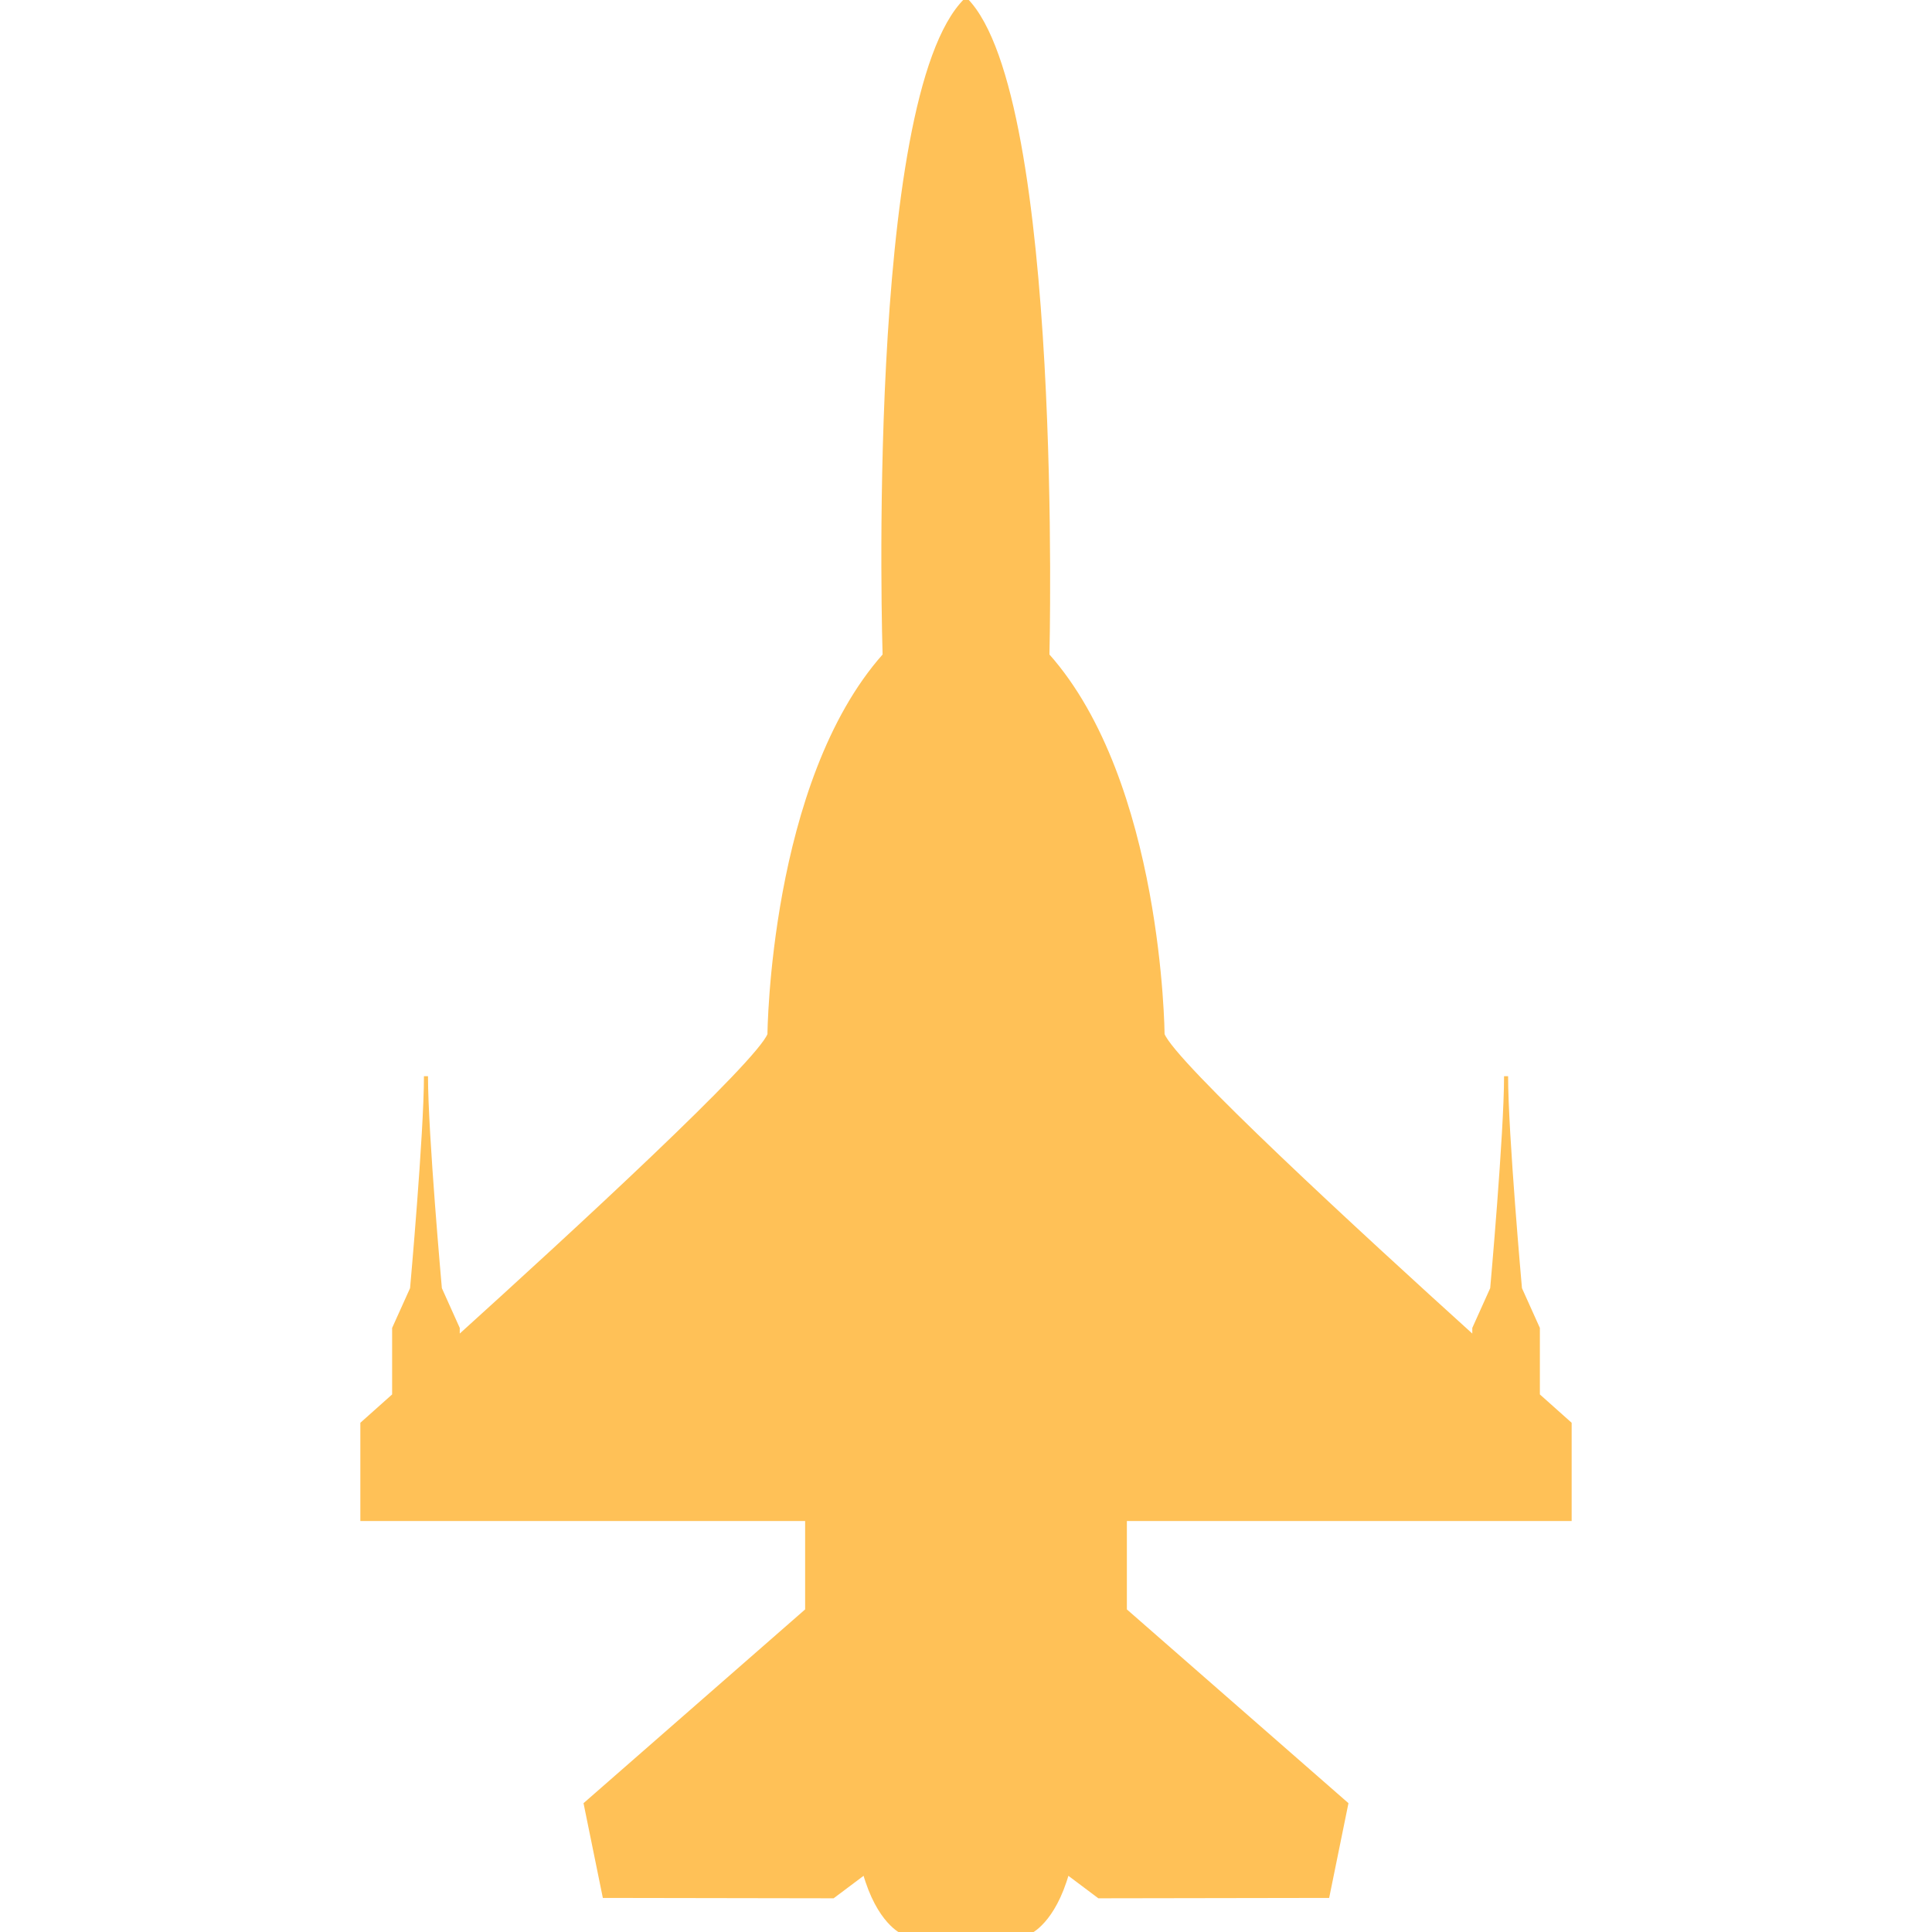
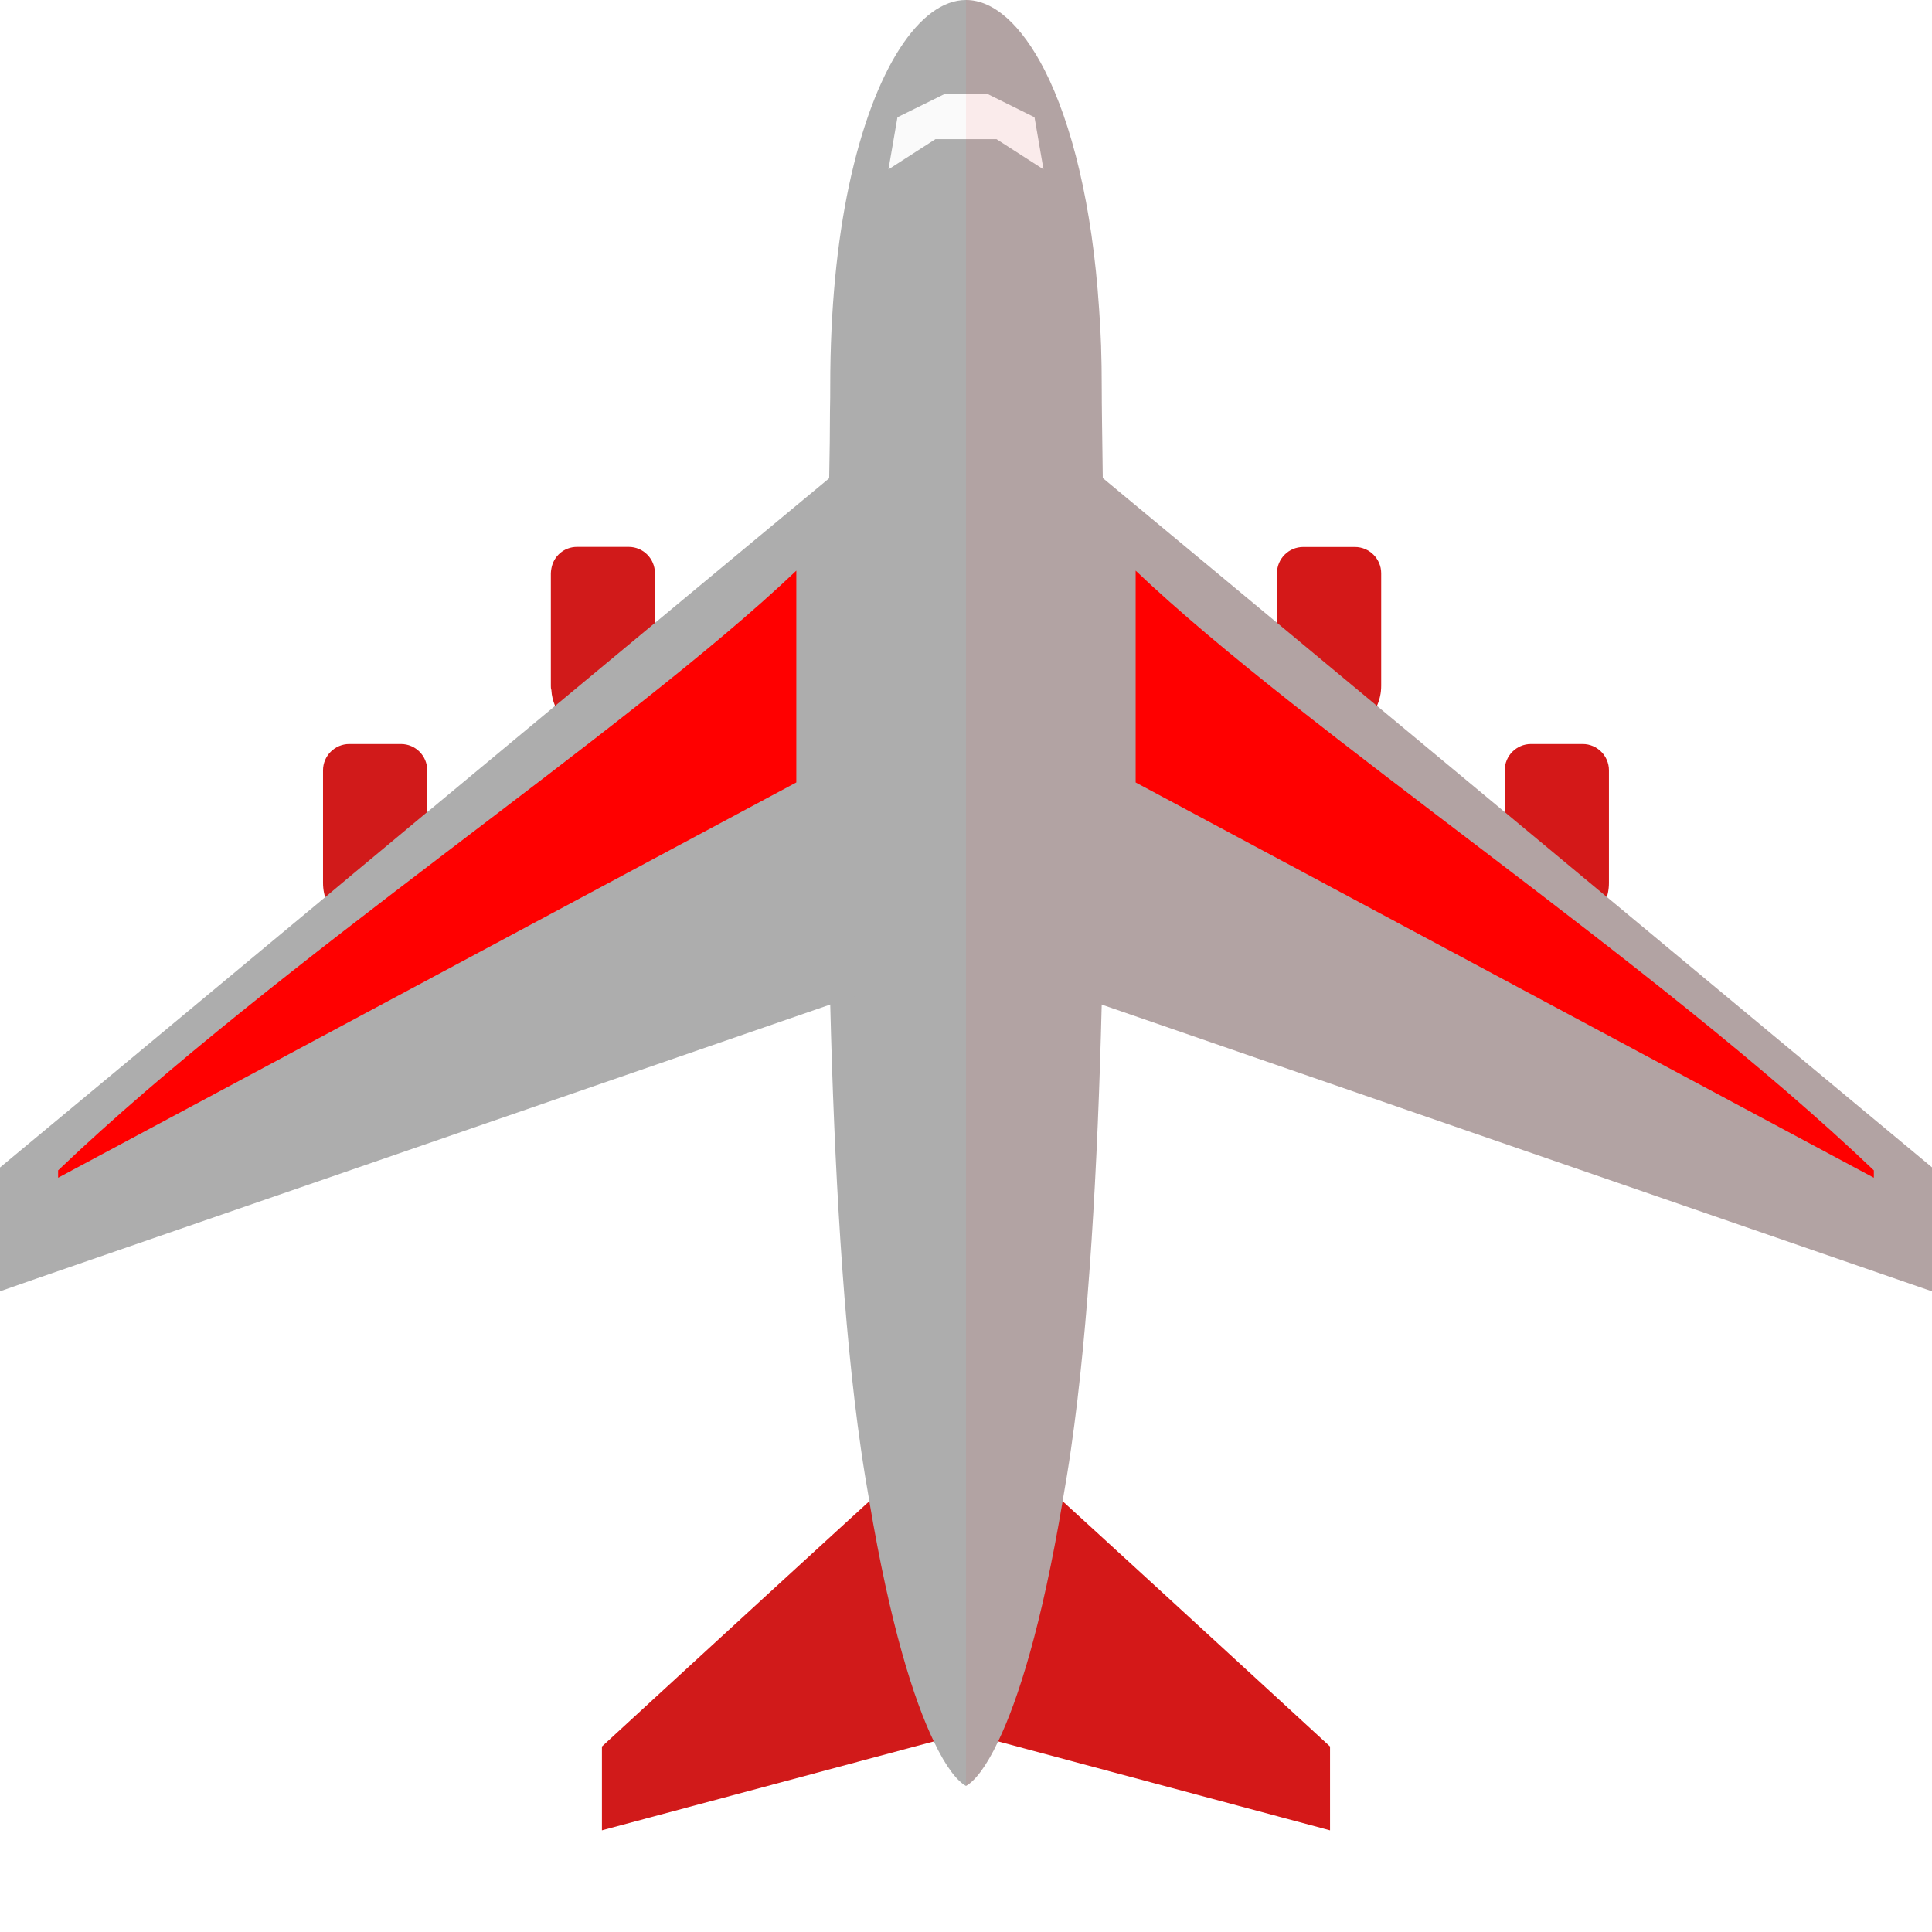
- <svg xmlns="http://www.w3.org/2000/svg" fill="#ffc157" version="1.1" id="Capa_1" width="800px" height="800px" viewBox="0 0 477.398 477.398" xml:space="preserve" stroke="#ffc157">
+ <svg xmlns="http://www.w3.org/2000/svg" height="256px" width="256px" version="1.1" id="_x36_" viewBox="0 0 512 512" xml:space="preserve" fill="#000000">
  <g id="SVGRepo_bgCarrier" stroke-width="0" />
  <g id="SVGRepo_tracerCarrier" stroke-linecap="round" stroke-linejoin="round" />
  <g id="SVGRepo_iconCarrier">
    <g>
      <g>
-         <path d="M199.448,397.915l-54.711,47.837l4.634,22.726l56.451,0.093l7.851-5.892c3.438,12.275,9.325,14.72,9.325,14.72h15.701 H254.4c0,0,5.887-2.444,9.321-14.72l7.851,5.892l56.456-0.093l4.629-22.726l-54.705-47.837v-22.569h109.903v-23.552 c0,0-2.981-2.653-7.851-7.005v-16.547l-4.416-9.811c0,0-3.435-38.271-3.435-52.501c0,14.23-3.435,52.501-3.435,52.501 l-4.416,9.811v2.408c-28.885-26.137-74.361-68.018-77.03-75.022c0,0-0.481-62.314-28.457-93.714c0,0,3.442-137.87-20.109-161.914 c-24.531,24.036-20.113,161.914-20.113,161.914c-27.962,31.4-28.457,93.714-28.457,93.714 c-2.669,7.005-48.153,48.895-77.029,75.022v-2.408l-4.412-9.811c0,0-3.438-38.271-3.438-52.501c0,14.23-3.438,52.501-3.438,52.501 l-4.426,9.811v16.547c-4.869,4.368-7.851,7.005-7.851,7.005v23.552h109.905V397.915z" />
+         <g>
+           <path style="fill:#d11a1a;" d="M250.376,379.789c-1.926,1.217-90.859,83.056-90.859,83.056v22.209l90.859-24.339V379.789z" />
+           <path style="fill:#d11a1a;" d="M261.613,379.789c1.926,1.217,90.859,83.056,90.859,83.056v22.209l-90.859-24.339V379.789z" />
+         </g>
+         <path style="fill:#adadad;" d="M291.965,266.212c-1.05,42.549-3.429,85.238-8.118,117.64c-0.7,4.899-1.469,9.517-2.24,13.926v0.07 c-5.528,32.892-11.757,52.557-17.076,63.613c-3.359,7.138-6.368,10.637-8.538,11.827c-2.169-1.19-5.179-4.689-8.538-11.827 c-5.318-11.057-11.547-30.722-17.076-63.613v-0.07c-0.77-4.409-1.539-9.028-2.239-13.926c-4.689-32.402-7.068-75.091-8.118-117.64 c-1.4-53.816-0.7-107.353-0.28-139.474c0.14-6.998,0.21-12.947,0.21-17.706c0.07-2.659,0.07-4.969,0.07-6.788 c0-20.365,1.82-38.21,4.969-53.047C231.641,17.915,243.888,0,255.995,0c7.348,0,14.696,6.578,20.855,18.615 c7.138,14.066,12.597,35.621,14.416,63.194c0.49,6.439,0.7,13.297,0.7,20.435c0,5.179,0.14,13.576,0.28,24.494 C292.665,158.859,293.365,212.396,291.965,266.212z" />
+         <g>
+           <g>
+             <g>
+               <path style="fill:#d11a1a;" d="M173.555,151.861v29.882c0,0.56,0,1.049-0.14,1.609c-0.77,6.438-6.299,11.477-12.947,11.477 h-1.68c-5.249-0.07-9.658-3.289-11.687-7.768c-0.56-1.33-0.91-2.729-0.98-4.199c-0.14-0.35-0.14-0.77-0.14-1.12v-29.812 c0-0.42,0.07-0.84,0.14-1.26c0.56-3.289,3.359-5.739,6.788-5.739h13.716C170.476,144.933,173.555,148.082,173.555,151.861z" />
+               <path style="fill:#d11a1a;" d="M100.133,247.072h-1.447c-7.195,0-13.082-5.887-13.082-13.082v-29.863 c0-3.822,3.127-6.95,6.95-6.95h13.727c3.813,0,6.934,3.12,6.934,6.934v29.879C113.215,241.185,107.328,247.072,100.133,247.072 z" />
+             </g>
+             <path style="fill:#adadad;" d="M226.462,121.139v142.834l-6.438,2.24L9.798,338.784L0,342.213v-32.822 c0,0,39.96-33.171,86.218-71.662c8.818-7.418,17.915-14.906,27.013-22.534c1.05-0.84,2.099-1.68,3.149-2.589 c10.357-8.608,20.785-17.285,30.722-25.543c9.238-7.698,18.125-15.046,26.453-21.974c20.575-17.076,37.371-31.072,46.189-38.35 C223.943,123.239,226.322,121.279,226.462,121.139z" />
+             <path style="fill:#ff0000;" d="M15.4,310.159c57.788-55.188,150.646-116.068,195.631-158.934v56.132L15.4,312.115V310.159z" />
+           </g>
+           <g>
+             <g>
+               <path style="fill:#d11a1a;" d="M351.498,194.851h1.447c7.195,0,13.082-5.887,13.082-13.082v-29.863 c0-3.822-3.127-6.95-6.95-6.95h-13.727c-3.813,0-6.934,3.12-6.934,6.933v29.879 C338.415,188.964,344.302,194.851,351.498,194.851z" />
+               <path style="fill:#d11a1a;" d="M411.856,247.072h1.447c7.195,0,13.082-5.887,13.082-13.082v-29.863 c0-3.822-3.128-6.95-6.95-6.95h-13.728c-3.813,0-6.934,3.12-6.934,6.934v29.879 C398.774,241.185,404.661,247.072,411.856,247.072z" />
+             </g>
+             <path style="fill:#adadad;" d="M285.548,121.124C287.099,122.341,512,309.358,512,309.358v32.857l-226.452-78.209V121.124z" />
+             <path style="fill:#ff0000;" d="M496.589,310.159c-57.788-55.188-150.646-116.068-195.631-158.934v56.132l195.631,104.758 V310.159z" />
+           </g>
+         </g>
+         <polygon style="fill:#fafafa;" points="276.534,44.888 264.078,36.873 247.912,36.873 235.455,44.888 237.834,31.072 250.571,24.791 261.488,24.791 274.155,31.072 " />
      </g>
+       <path style="opacity:0.06;fill:#ff0000;" d="M283.847,383.852c4.688-32.399,7.068-75.084,8.118-117.629L512,342.215v-32.857 c0,0-39.915-33.192-86.212-71.684c0.35-1.177,0.597-2.398,0.597-3.684v-29.862c0-3.823-3.128-6.95-6.95-6.95h-13.727 c-3.814,0-6.934,3.12-6.934,6.933v11.104c-11.462-9.529-22.894-19.034-33.886-28.171c0.721-1.618,1.138-3.397,1.138-5.274v-29.862 c0-3.822-3.128-6.95-6.95-6.95h-13.727c-3.813,0-6.934,3.12-6.934,6.933v13.148c-20.606-17.127-37.378-31.065-46.171-38.364 c-0.14-10.883-0.279-19.261-0.279-24.429c0-7.138-0.21-13.996-0.7-20.435c-1.82-27.573-7.278-49.127-14.416-63.194 C270.692,6.581,263.346,0.003,256,0v473.285c2.165-1.19,5.168-4.683,8.517-11.792l87.956,23.561v-22.209 c0,0-44.104-40.586-70.864-65.018v-0.049C282.378,393.369,283.148,388.75,283.847,383.852z" />
    </g>
  </g>
</svg>
